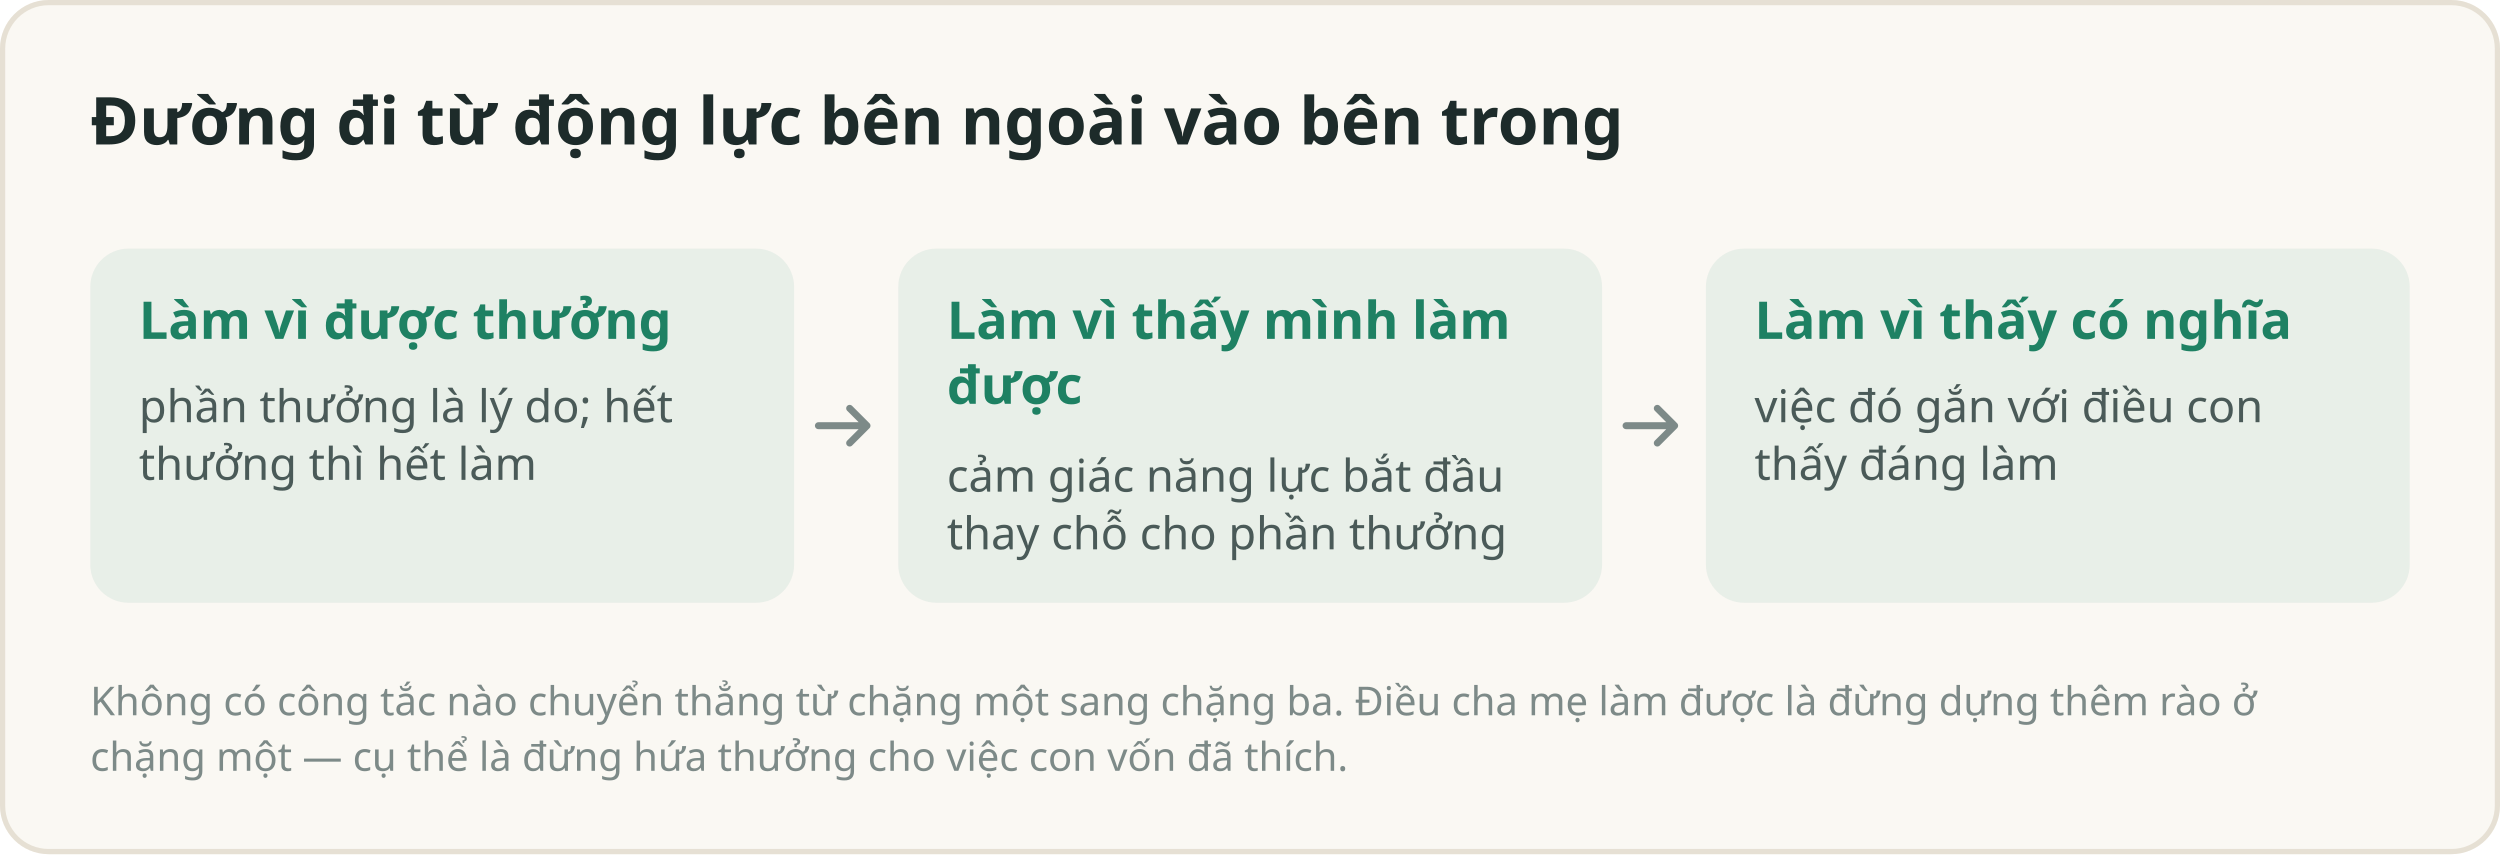
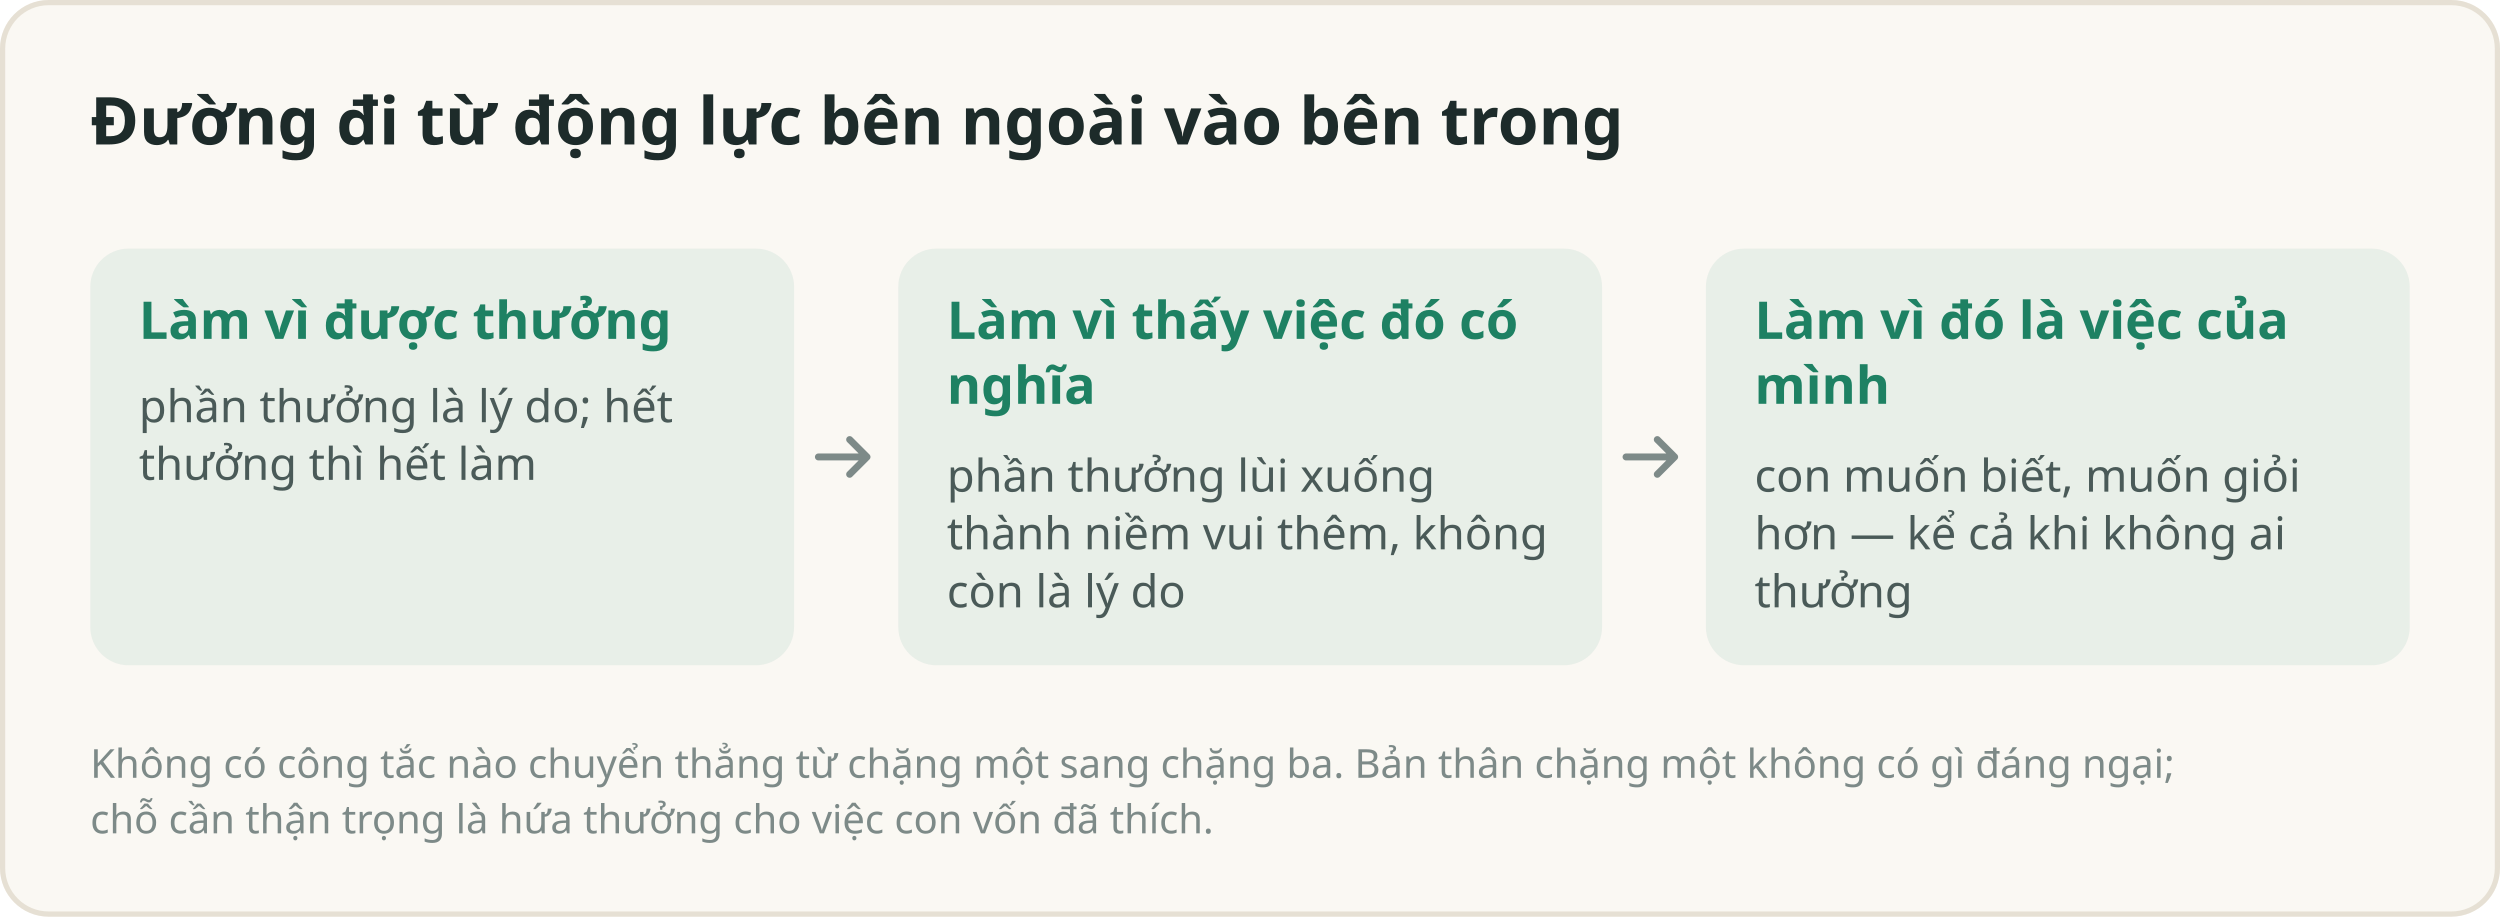
- <svg xmlns="http://www.w3.org/2000/svg" viewBox="0 0 720 246" width="720" height="246" role="img">
-   <rect width="720" height="246" rx="14" fill="#faf8f3" />
-   <rect x="0.75" y="0.75" width="718.5" height="244.5" rx="13.25" fill="none" stroke="#e6e0d4" stroke-width="1.5" />
+ <svg xmlns="http://www.w3.org/2000/svg" viewBox="0 0 720 264" width="720" height="264" role="img">
+   <rect width="720" height="264" rx="14" fill="#faf8f3" />
+   <rect x="0.75" y="0.75" width="718.5" height="262.5" rx="13.25" fill="none" stroke="#e6e0d4" stroke-width="1.5" />
  <text x="26.0" y="41.6" font-family="-apple-system, BlinkMacSystemFont, 'Segoe UI', 'Noto Sans', Roboto, 'Helvetica Neue', Arial, sans-serif" font-size="19" font-weight="700" fill="#1d2b2a" text-anchor="start">Đường đi từ động lực bên ngoài vào bên trong</text>
-   <rect x="26.0" y="71.6" width="202.7" height="102.0" rx="11.0" fill="#1e8163" opacity="0.08" />
+   <rect x="26.0" y="71.6" width="202.7" height="120.0" rx="11.0" fill="#1e8163" opacity="0.08" />
  <text x="40.0" y="97.6" font-family="-apple-system, BlinkMacSystemFont, 'Segoe UI', 'Noto Sans', Roboto, 'Helvetica Neue', Arial, sans-serif" font-size="15" font-weight="700" fill="#1e8163" text-anchor="start">Làm vì được thưởng</text>
  <text x="40.0" y="121.6" font-family="-apple-system, BlinkMacSystemFont, 'Segoe UI', 'Noto Sans', Roboto, 'Helvetica Neue', Arial, sans-serif" font-size="13" font-weight="400" fill="#4a5a58" text-anchor="start">phần thưởng là lý do; hết</text>
  <text x="40.0" y="138.2" font-family="-apple-system, BlinkMacSystemFont, 'Segoe UI', 'Noto Sans', Roboto, 'Helvetica Neue', Arial, sans-serif" font-size="13" font-weight="400" fill="#4a5a58" text-anchor="start">thưởng thì hết làm</text>
-   <path d="M235.7,122.6 H249.7 M244.7,117.6 l5,5 l-5,5" fill="none" stroke="#7d8a88" stroke-width="2" stroke-linecap="round" stroke-linejoin="round" />
-   <rect x="258.7" y="71.6" width="202.7" height="102.0" rx="11.0" fill="#1e8163" opacity="0.08" />
-   <text x="272.7" y="97.6" font-family="-apple-system, BlinkMacSystemFont, 'Segoe UI', 'Noto Sans', Roboto, 'Helvetica Neue', Arial, sans-serif" font-size="15" font-weight="700" fill="#1e8163" text-anchor="start">Làm vì thấy mình làm</text>
-   <text x="272.7" y="116.3" font-family="-apple-system, BlinkMacSystemFont, 'Segoe UI', 'Noto Sans', Roboto, 'Helvetica Neue', Arial, sans-serif" font-size="15" font-weight="700" fill="#1e8163" text-anchor="start">được</text>
-   <text x="272.7" y="141.6" font-family="-apple-system, BlinkMacSystemFont, 'Segoe UI', 'Noto Sans', Roboto, 'Helvetica Neue', Arial, sans-serif" font-size="13" font-weight="400" fill="#4a5a58" text-anchor="start">cảm giác năng lực bắt đầu</text>
-   <text x="272.7" y="158.2" font-family="-apple-system, BlinkMacSystemFont, 'Segoe UI', 'Noto Sans', Roboto, 'Helvetica Neue', Arial, sans-serif" font-size="13" font-weight="400" fill="#4a5a58" text-anchor="start">thay chỗ cho phần thưởng</text>
-   <path d="M468.3,122.6 H482.3 M477.3,117.6 l5,5 l-5,5" fill="none" stroke="#7d8a88" stroke-width="2" stroke-linecap="round" stroke-linejoin="round" />
-   <rect x="491.3" y="71.6" width="202.7" height="102.0" rx="11.0" fill="#1e8163" opacity="0.08" />
-   <text x="505.3" y="97.6" font-family="-apple-system, BlinkMacSystemFont, 'Segoe UI', 'Noto Sans', Roboto, 'Helvetica Neue', Arial, sans-serif" font-size="15" font-weight="700" fill="#1e8163" text-anchor="start">Làm vì thấy có nghĩa</text>
-   <text x="505.3" y="121.6" font-family="-apple-system, BlinkMacSystemFont, 'Segoe UI', 'Noto Sans', Roboto, 'Helvetica Neue', Arial, sans-serif" font-size="13" font-weight="400" fill="#4a5a58" text-anchor="start">việc đó gắn với điều con</text>
-   <text x="505.3" y="138.2" font-family="-apple-system, BlinkMacSystemFont, 'Segoe UI', 'Noto Sans', Roboto, 'Helvetica Neue', Arial, sans-serif" font-size="13" font-weight="400" fill="#4a5a58" text-anchor="start">thấy đáng làm</text>
-   <text x="26.0" y="206.0" font-family="-apple-system, BlinkMacSystemFont, 'Segoe UI', 'Noto Sans', Roboto, 'Helvetica Neue', Arial, sans-serif" font-size="11.5" font-weight="400" fill="#7d8a88" text-anchor="start">Không có công tắc nào chuyển thẳng từ chặng một sang chặng ba. Điều cha mẹ làm được là đừng dựng thêm rào ở</text>
-   <text x="26.0" y="222.0" font-family="-apple-system, BlinkMacSystemFont, 'Segoe UI', 'Noto Sans', Roboto, 'Helvetica Neue', Arial, sans-serif" font-size="11.5" font-weight="400" fill="#7d8a88" text-anchor="start">chặng một — cụ thể là đừng hứa thưởng cho việc con vốn đã thích.</text>
+   <path d="M235.7,131.6 H249.7 M244.7,126.6 l5,5 l-5,5" fill="none" stroke="#7d8a88" stroke-width="2" stroke-linecap="round" stroke-linejoin="round" />
+   <rect x="258.7" y="71.6" width="202.7" height="120.0" rx="11.0" fill="#1e8163" opacity="0.08" />
+   <text x="272.7" y="97.6" font-family="-apple-system, BlinkMacSystemFont, 'Segoe UI', 'Noto Sans', Roboto, 'Helvetica Neue', Arial, sans-serif" font-size="15" font-weight="700" fill="#1e8163" text-anchor="start">Làm vì thấy việc đó có</text>
+   <text x="272.7" y="116.3" font-family="-apple-system, BlinkMacSystemFont, 'Segoe UI', 'Noto Sans', Roboto, 'Helvetica Neue', Arial, sans-serif" font-size="15" font-weight="700" fill="#1e8163" text-anchor="start">nghĩa</text>
+   <text x="272.7" y="141.6" font-family="-apple-system, BlinkMacSystemFont, 'Segoe UI', 'Noto Sans', Roboto, 'Helvetica Neue', Arial, sans-serif" font-size="13" font-weight="400" fill="#4a5a58" text-anchor="start">phần thưởng lùi xuống</text>
+   <text x="272.7" y="158.2" font-family="-apple-system, BlinkMacSystemFont, 'Segoe UI', 'Noto Sans', Roboto, 'Helvetica Neue', Arial, sans-serif" font-size="13" font-weight="400" fill="#4a5a58" text-anchor="start">thành niềm vui thêm, không</text>
+   <text x="272.7" y="174.9" font-family="-apple-system, BlinkMacSystemFont, 'Segoe UI', 'Noto Sans', Roboto, 'Helvetica Neue', Arial, sans-serif" font-size="13" font-weight="400" fill="#4a5a58" text-anchor="start">còn là lý do</text>
+   <path d="M468.3,131.6 H482.3 M477.3,126.6 l5,5 l-5,5" fill="none" stroke="#7d8a88" stroke-width="2" stroke-linecap="round" stroke-linejoin="round" />
+   <rect x="491.3" y="71.6" width="202.7" height="120.0" rx="11.0" fill="#1e8163" opacity="0.08" />
+   <text x="505.3" y="97.6" font-family="-apple-system, BlinkMacSystemFont, 'Segoe UI', 'Noto Sans', Roboto, 'Helvetica Neue', Arial, sans-serif" font-size="15" font-weight="700" fill="#1e8163" text-anchor="start">Làm vì đó là việc của</text>
+   <text x="505.3" y="116.3" font-family="-apple-system, BlinkMacSystemFont, 'Segoe UI', 'Noto Sans', Roboto, 'Helvetica Neue', Arial, sans-serif" font-size="15" font-weight="700" fill="#1e8163" text-anchor="start">mình</text>
+   <text x="505.3" y="141.6" font-family="-apple-system, BlinkMacSystemFont, 'Segoe UI', 'Noto Sans', Roboto, 'Helvetica Neue', Arial, sans-serif" font-size="13" font-weight="400" fill="#4a5a58" text-anchor="start">con muốn biết, muốn giỏi</text>
+   <text x="505.3" y="158.2" font-family="-apple-system, BlinkMacSystemFont, 'Segoe UI', 'Noto Sans', Roboto, 'Helvetica Neue', Arial, sans-serif" font-size="13" font-weight="400" fill="#4a5a58" text-anchor="start">hơn — kể cả khi không ai</text>
+   <text x="505.3" y="174.9" font-family="-apple-system, BlinkMacSystemFont, 'Segoe UI', 'Noto Sans', Roboto, 'Helvetica Neue', Arial, sans-serif" font-size="13" font-weight="400" fill="#4a5a58" text-anchor="start">thưởng</text>
+   <text x="26.0" y="224.0" font-family="-apple-system, BlinkMacSystemFont, 'Segoe UI', 'Noto Sans', Roboto, 'Helvetica Neue', Arial, sans-serif" font-size="11.5" font-weight="400" fill="#7d8a88" text-anchor="start">Không có công tắc nào chuyển thẳng từ chặng một sang chặng ba. Bản thân chặng một không có gì đáng ngại;</text>
+   <text x="26.0" y="240.0" font-family="-apple-system, BlinkMacSystemFont, 'Segoe UI', 'Noto Sans', Roboto, 'Helvetica Neue', Arial, sans-serif" font-size="11.5" font-weight="400" fill="#7d8a88" text-anchor="start">chỗ cần thận trọng là hứa thưởng cho việc con vốn đã thích.</text>
</svg>
